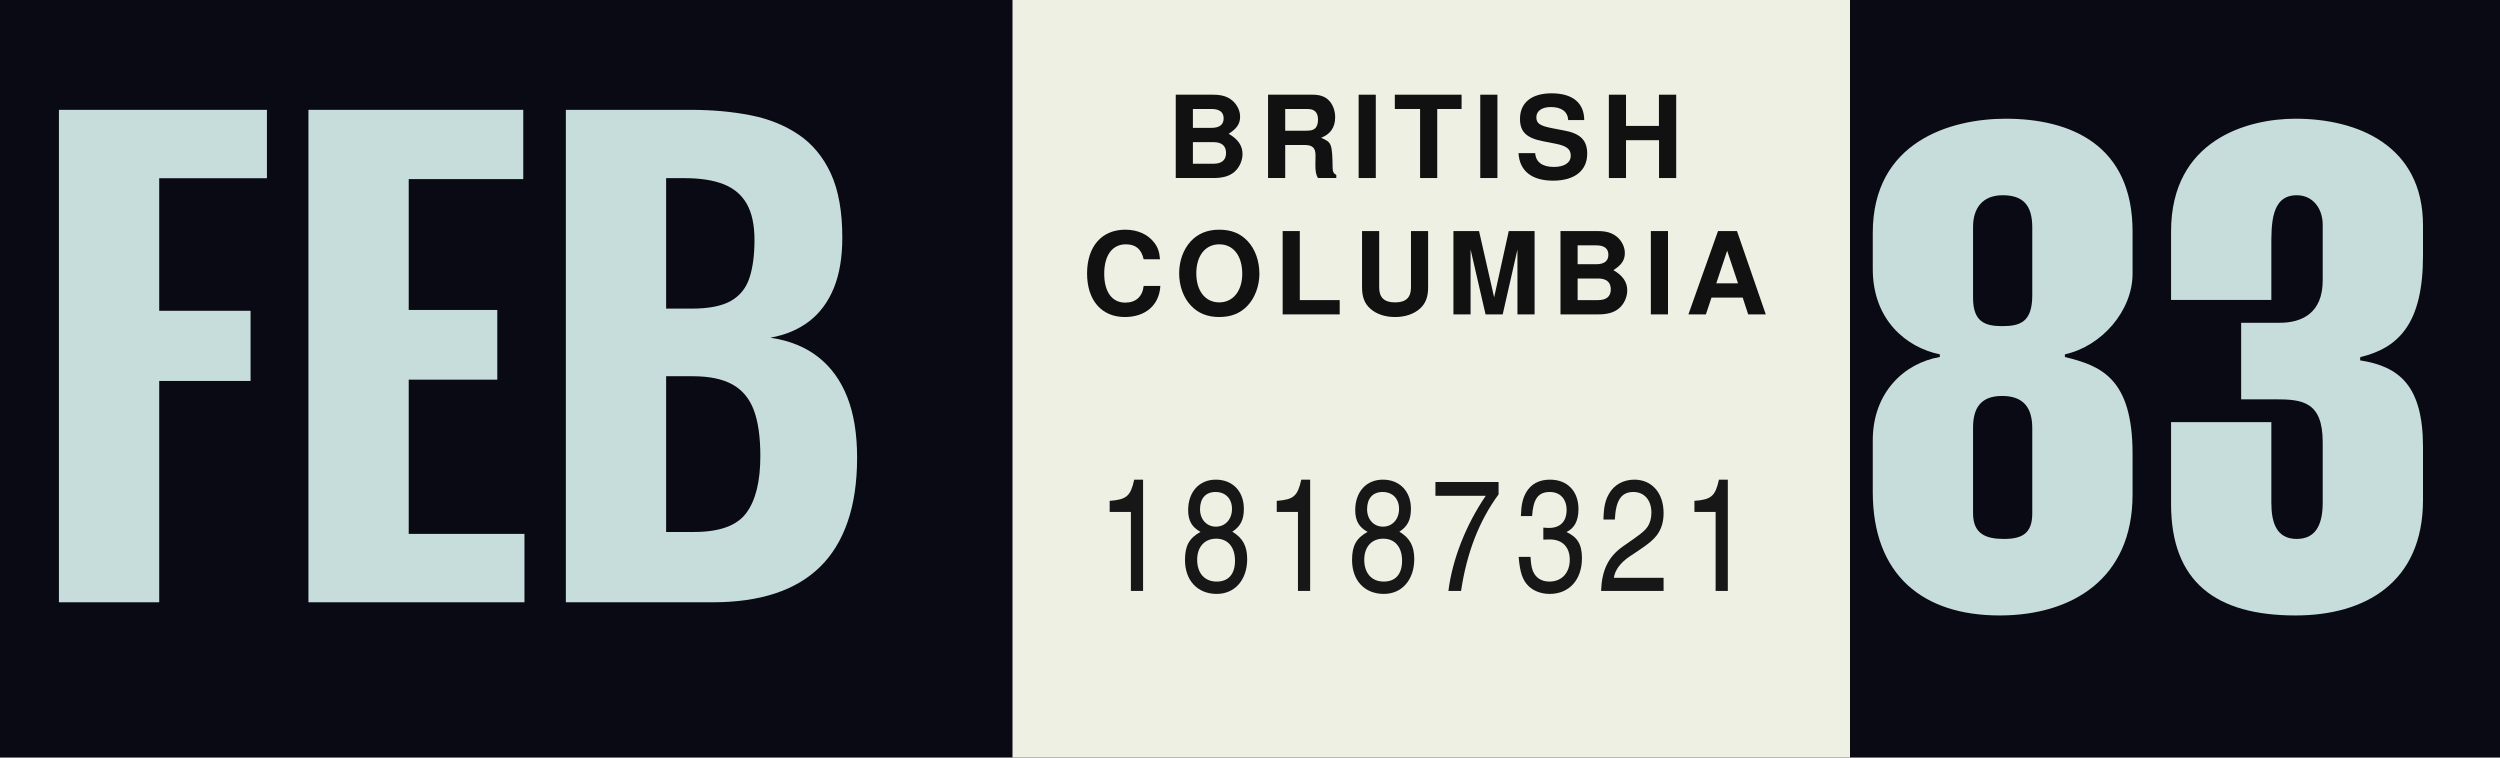
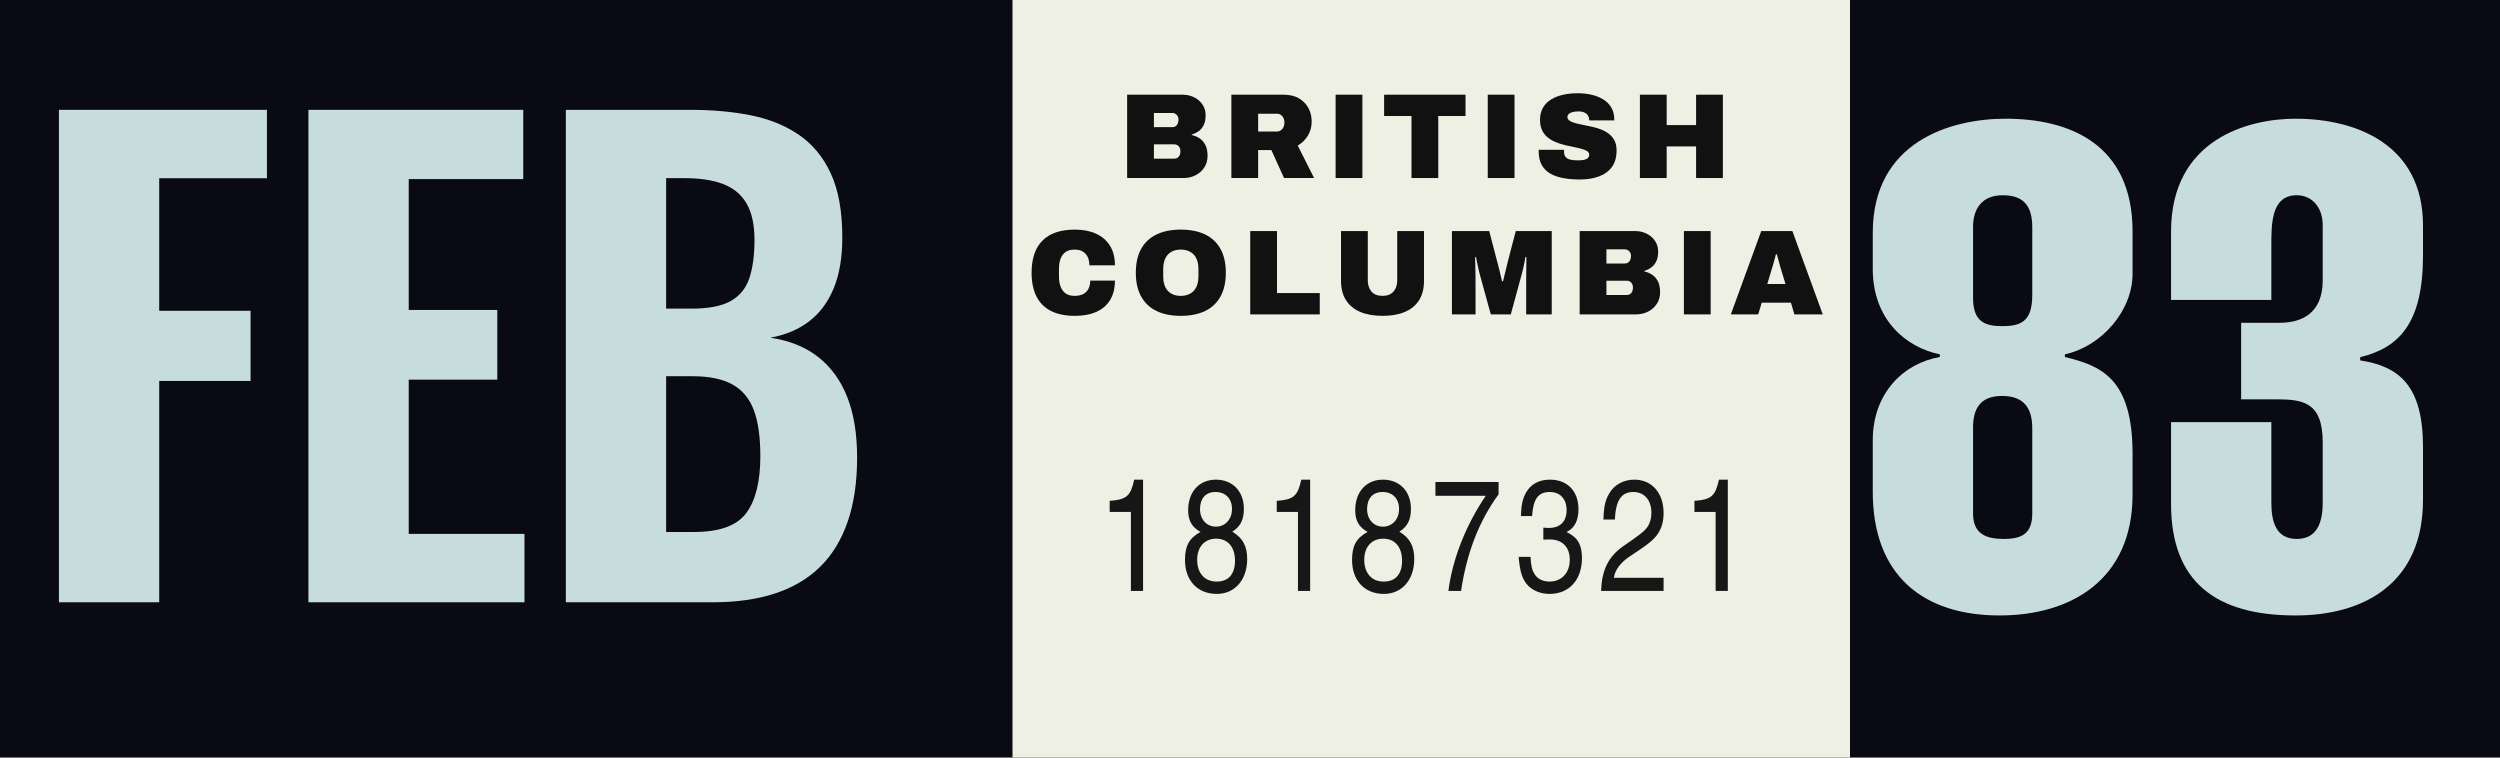
<svg xmlns="http://www.w3.org/2000/svg" viewBox="0 0 330 100" width="330" height="100">
  <g data-role="renewal-decal" data-accuracy="photograph-reviewed reconstruction; font and colour approximate" data-printing-system="split-panel" data-typography-review="1983" data-font-evidence="visual candidates; historical font identity unconfirmed" data-placement="rear">
    <rect x="0" y="0" width="330" height="100" fill="#0a0a15" />
    <rect x="133.65" y="0" width="110.55" height="100" fill="#eef0e4" data-role="decal-centre" />
    <g data-role="decal-month" data-die="bc-decal-print-oswald-600" data-fit="natural" role="img" aria-label="FEB">
      <g transform="translate(2.913 14.5) scale(0.65)" fill="none" stroke="#c7dddb" stroke-width="0" stroke-linecap="square" stroke-linejoin="round">
        <g transform="translate(0 0)" data-character="F" fill="#c7dddb" stroke="none" fill-rule="evenodd">
          <path d="M7.486 100.0V0.0H49.724V13.887H27.85V40.807H46.403V55.056H27.85V100.0Z" />
        </g>
        <g transform="translate(50.669 0)" data-character="E" fill="#c7dddb" stroke="none" fill-rule="evenodd">
          <path d="M7.486 100.0V0.0H51.11V14.063H27.85V40.639H45.836V54.791H27.85V86.113H51.357V100.0Z" />
        </g>
        <g transform="translate(102.943 0)" data-character="B" fill="#c7dddb" stroke="none" fill-rule="evenodd">
          <path d="M7.486 100.0V0.0H32.879Q39.377 0.0 44.96 1.093Q50.543 2.186 54.751 5.03Q58.959 7.873 61.293 12.918Q63.627 17.962 63.627 25.936Q63.627 32.012 61.889 36.227Q60.151 40.441 56.906 42.937Q53.661 45.432 49.014 46.27Q54.869 47.142 58.767 50.219Q62.665 53.297 64.65 58.371Q66.634 63.446 66.634 70.607Q66.634 78.096 64.715 83.648Q62.797 89.199 59.114 92.805Q55.431 96.412 49.971 98.206Q44.512 100.0 37.36 100.0ZM27.85 85.724H33.54Q41.271 85.724 44.127 81.876Q46.984 78.028 46.984 70.315Q46.984 64.505 45.657 60.974Q44.331 57.444 41.321 55.77Q38.311 54.095 33.207 54.095H27.85ZM27.85 40.368H33.012Q38.258 40.368 41.008 38.799Q43.759 37.229 44.777 34.108Q45.795 30.988 45.795 26.422Q45.795 21.841 44.23 19.095Q42.666 16.348 39.534 15.108Q36.401 13.869 31.572 13.869H27.85Z" />
        </g>
      </g>
    </g>
    <g data-role="decal-year" data-die="bc-decal-print-heavy-year-wide" data-fit="reduced" role="img" aria-label="83">
      <g transform="translate(245.85 16.91) scale(0.6309)" fill="none" stroke="#c7dddb" stroke-width="0" stroke-linecap="square" stroke-linejoin="round">
        <g transform="translate(0 0)" data-character="8" fill="#c7dddb" stroke="none" fill-rule="evenodd">
          <path d="M56.503 68.118C56.503 52.247 49.803 49.719 42.346 47.893V47.331C50.056 45.646 56.503 38.202 56.503 30.478V21.629C56.503 3.371 43.357 -1.966 29.958 -1.966C18.455 -1.966 2.149 2.809 2.149 21.91V29.494C2.149 40.169 9.228 45.927 16.18 47.331V47.893C8.722 49.157 2.149 55.337 2.149 65.309V76.124C2.149 93.539 12.64 101.966 28.694 101.966C43.736 101.966 56.503 94.382 56.503 76.685ZM23.132 62.64C23.132 58.848 24.522 56.039 29.199 56.039C33.75 56.039 35.52 58.567 35.52 62.781V80.618C35.52 84.831 33.371 85.955 29.579 85.955C25.913 85.955 23.132 84.972 23.132 80.618ZM23.132 20.646C23.132 16.854 25.028 14.045 29.326 14.045C33.624 14.045 35.52 16.152 35.52 20.787V34.972C35.52 40.59 32.992 41.433 29.199 41.433C25.534 41.433 23.132 40.449 23.132 35.534Z" />
        </g>
        <g transform="translate(61.652 0)" data-character="3" fill="#c7dddb" stroke="none" fill-rule="evenodd">
          <path d="M2.907 61.517V78.652C2.907 94.944 12.261 101.966 28.947 101.966C43.483 101.966 55.618 95.084 55.618 77.809V66.713C55.618 53.792 50.562 49.86 42.472 48.596V47.753C42.472 48.034 42.472 48.034 42.598 47.893C50.562 45.927 55.618 40.871 55.618 26.685V20.365C55.618 3.652 41.966 -1.966 28.947 -1.966C18.961 -1.966 2.907 2.388 2.907 21.629V35.955H23.89V24.86C23.89 20.225 23.764 14.045 29.199 14.045C32.612 14.045 34.635 16.854 34.635 20.225V31.882C34.635 38.764 30.211 40.73 25.66 40.73H17.57V56.742H24.649C30.337 56.742 34.635 57.163 34.635 65.73V78.371C34.635 82.444 33.497 85.955 29.199 85.955C24.902 85.955 23.89 82.444 23.89 78.371V61.517Z" />
        </g>
      </g>
    </g>
-     <g data-role="decal-legend" data-die="bc-decal-print-normal" data-fit="natural" role="img" aria-label="BRITISH">
-       <g transform="translate(153.962 12.5) scale(0.11)" fill="none" stroke="#111111" stroke-width="0" stroke-linecap="square" stroke-linejoin="round">
+     <g data-role="decal-legend" data-die="bc-decal-print-archivo-900-wdth100" data-fit="natural" role="img" aria-label="BRITISH">
+       <g transform="translate(147.599 12.5) scale(0.11)" fill="none" stroke="#111111" stroke-width="0" stroke-linecap="square" stroke-linejoin="round">
        <g transform="translate(0 0)" data-character="B" fill="#111111" stroke="none" fill-rule="evenodd">
-           <path d="M11.248 100.0H56.241C67.764 100.0 75.446 97.805 81.481 92.73C87.517 87.654 91.358 79.287 91.358 71.193C91.358 61.317 86.145 53.498 74.76 46.914C84.636 40.604 88.477 34.842 88.477 26.337C88.477 19.342 85.048 12.209 79.424 7.27C73.525 2.195 66.529 0.0 55.83 0.0H11.248ZM31.824 17.147H54.184C63.786 17.147 68.724 20.988 68.724 28.395C68.724 35.94 63.786 39.781 54.184 39.781H31.824ZM31.824 56.927H56.379C66.392 56.927 71.605 61.317 71.605 69.959C71.605 78.464 66.392 82.853 56.379 82.853H31.824Z" />
+           <path d="M10.756 100.0V0.0H77.326Q84.884 0.0 91.134 3.125Q97.384 6.25 101.163 11.774Q104.942 17.297 104.942 24.564Q104.942 31.831 102.617 36.483Q100.291 41.134 96.512 43.823Q92.733 46.512 88.227 47.82V48.401Q93.459 49.564 97.747 52.398Q102.035 55.233 104.651 60.32Q107.267 65.407 107.267 73.401Q107.267 81.395 103.343 87.355Q99.419 93.314 92.878 96.657Q86.337 100.0 78.198 100.0ZM42.878 76.744H67.297Q70.64 76.744 72.674 74.418Q74.709 72.093 74.709 67.442Q74.709 65.262 73.764 63.445Q72.82 61.628 71.148 60.611Q69.477 59.593 67.297 59.593H42.878ZM42.878 38.953H64.971Q67.297 38.953 68.895 37.863Q70.494 36.773 71.439 34.738Q72.384 32.703 72.384 29.651Q72.384 26.453 70.203 24.2Q68.023 21.948 64.971 21.948H42.878Z" />
        </g>
-         <g transform="translate(111.04 0)" data-character="R" fill="#111111" stroke="none" fill-rule="evenodd">
-           <path d="M31.55 60.357H55.144C64.06 60.357 67.901 63.923 67.901 72.154V76.269C67.764 78.875 67.764 81.344 67.764 82.853C67.764 92.318 68.313 95.199 70.782 100.0H92.867V96.296C89.712 94.513 88.477 92.455 88.477 88.066C87.929 58.573 87.38 57.202 74.623 51.715C85.871 47.325 91.495 39.232 91.495 27.023C91.495 19.067 88.752 11.797 83.951 6.859C79.424 2.195 73.114 0.0 64.609 0.0H10.974V100.0H31.55ZM31.55 43.21V17.147H56.379C62.277 17.147 64.609 17.695 67.215 19.753C69.684 21.811 70.919 25.24 70.919 29.904C70.919 34.705 69.684 38.546 67.215 40.604C64.883 42.524 62.277 43.21 56.379 43.21Z" />
+         <g transform="translate(125.081 0)" data-character="R" fill="#111111" stroke="none" fill-rule="evenodd">
+           <path d="M10.756 100.0V0.0H73.401Q84.593 0.0 92.078 4.506Q99.564 9.012 103.343 16.279Q107.122 23.547 107.122 31.977Q107.122 41.57 102.616 49.055Q98.11 56.541 90.407 61.047L110.029 100.0H73.983L58.721 66.424H42.878V100.0ZM42.878 44.186H65.407Q69.186 44.186 71.803 41.206Q74.419 38.227 74.419 33.285Q74.419 30.233 73.256 27.907Q72.093 25.581 70.058 24.2Q68.023 22.82 65.407 22.82H42.878Z" />
        </g>
-         <g transform="translate(222.08 0)" data-character="I" fill="#111111" stroke="none" fill-rule="evenodd">
-           <path d="M29.218 0.0H8.642V100.0H29.218Z" />
+         <g transform="translate(250.162 0)" data-character="I" fill="#111111" stroke="none" fill-rule="evenodd">
+           <path d="M10.756 100.0V0.0H42.878V100.0Z" />
        </g>
-         <g transform="translate(272.214 0)" data-character="T" fill="#111111" stroke="none" fill-rule="evenodd">
-           <path d="M52.812 17.147H82.03V0.0H1.92V17.147H32.236V100.0H52.812Z" />
+         <g transform="translate(315.796 0)" data-character="T" fill="#111111" stroke="none" fill-rule="evenodd">
+           <path d="M36.192 100.0V25.581H3.343V0.0H101.017V25.581H68.314V100.0Z" />
        </g>
-         <g transform="translate(368.027 0)" data-character="I" fill="#111111" stroke="none" fill-rule="evenodd">
-           <path d="M29.218 0.0H8.642V100.0H29.218Z" />
+         <g transform="translate(432.738 0)" data-character="I" fill="#111111" stroke="none" fill-rule="evenodd">
+           <path d="M10.756 100.0V0.0H42.878V100.0Z" />
        </g>
-         <g transform="translate(418.161 0)" data-character="S" fill="#111111" stroke="none" fill-rule="evenodd">
-           <path d="M83.265 30.453C83.128 9.739 69.273 -1.646 44.033 -1.646C20.027 -1.646 6.173 9.602 6.173 29.081C6.173 44.582 13.992 52.126 34.294 55.967L48.285 58.711C62.003 61.317 67.078 65.158 67.078 73.251C67.078 81.619 59.396 86.694 46.914 86.694C32.922 86.694 25.103 80.796 24.417 70.096H4.39C5.624 91.495 20.302 103.155 45.816 103.155C71.605 103.155 86.831 91.221 86.831 70.782C86.831 55.007 78.875 46.776 60.357 43.21L44.719 40.192C30.041 37.311 25.789 34.431 25.789 27.16C25.789 19.616 32.373 14.815 43.073 14.815C56.104 14.815 63.374 20.302 64.06 30.453Z" />
+         <g transform="translate(498.372 0)" data-character="S" fill="#111111" stroke="none" fill-rule="evenodd">
+           <path d="M55.669 101.744Q45.349 101.744 36.41 100.218Q27.471 98.692 20.712 94.986Q13.953 91.279 10.101 84.666Q6.25 78.052 6.25 68.023Q6.25 67.733 6.25 67.224Q6.25 66.715 6.395 66.134H36.773Q36.628 66.715 36.628 67.224Q36.628 67.733 36.628 68.169Q36.628 72.529 38.663 74.855Q40.698 77.18 44.404 77.98Q48.11 78.779 52.762 78.779Q54.506 78.779 56.468 78.707Q58.43 78.634 60.247 78.27Q62.064 77.907 63.59 77.18Q65.116 76.453 65.988 75.218Q66.86 73.983 66.86 72.093Q66.86 69.331 64.389 67.733Q61.919 66.134 57.703 64.971Q53.488 63.808 48.255 62.791Q43.023 61.773 37.355 60.392Q31.686 59.012 26.453 56.832Q21.221 54.651 17.006 51.236Q12.791 47.82 10.32 42.66Q7.849 37.5 7.849 30.233Q7.849 21.512 11.482 15.407Q15.116 9.302 21.439 5.523Q27.762 1.744 35.829 0.0Q43.895 -1.744 52.762 -1.744Q61.773 -1.744 69.695 0.073Q77.616 1.89 83.721 5.669Q89.826 9.448 93.314 15.262Q96.802 21.076 96.948 29.07V30.814H66.86V30.233Q66.86 27.616 65.552 25.291Q64.244 22.965 61.41 21.511Q58.576 20.058 53.924 20.058Q49.564 20.058 46.584 20.93Q43.605 21.802 42.151 23.328Q40.698 24.855 40.698 26.599Q40.698 29.36 43.169 31.104Q45.64 32.849 49.855 34.011Q54.07 35.174 59.302 36.192Q64.535 37.209 70.203 38.445Q75.872 39.68 81.105 41.715Q86.337 43.75 90.552 47.02Q94.767 50.291 97.238 55.087Q99.709 59.884 99.709 66.86Q99.709 79.215 93.968 86.918Q88.227 94.622 78.27 98.183Q68.314 101.744 55.669 101.744Z" />
        </g>
-         <g transform="translate(521.656 0)" data-character="H" fill="#111111" stroke="none" fill-rule="evenodd">
-           <path d="M69.547 54.595V100.0H90.123V0.0H69.41V37.449H29.904V0.0H9.328V100.0H29.904V54.595Z" />
+         <g transform="translate(615.314 0)" data-character="H" fill="#111111" stroke="none" fill-rule="evenodd">
+           <path d="M10.756 100.0V0.0H42.878V36.483H78.198V0.0H110.32V100.0H78.198V62.064H42.878V100.0Z" />
        </g>
      </g>
    </g>
-     <g data-role="decal-legend" data-die="bc-decal-print-normal" data-fit="natural" role="img" aria-label="COLUMBIA">
-       <g transform="translate(142.83 30.5) scale(0.11)" fill="none" stroke="#111111" stroke-width="0" stroke-linecap="square" stroke-linejoin="round">
+     <g data-role="decal-legend" data-die="bc-decal-print-archivo-900-wdth100" data-fit="natural" role="img" aria-label="COLUMBIA">
+       <g transform="translate(135.451 30.5) scale(0.11)" fill="none" stroke="#111111" stroke-width="0" stroke-linecap="square" stroke-linejoin="round">
        <g transform="translate(0 0)" data-character="C" fill="#111111" stroke="none" fill-rule="evenodd">
-           <path d="M93.553 33.882C92.867 25.24 91.084 19.753 86.831 14.129C79.15 3.978 66.804 -1.646 51.852 -1.646C23.594 -1.646 6.036 18.519 6.036 50.892C6.036 83.128 23.457 103.155 51.303 103.155C76.269 103.155 92.73 88.752 93.964 65.844H73.937C72.565 78.601 64.609 85.871 51.852 85.871C35.94 85.871 26.612 72.977 26.612 51.166C26.612 29.081 36.351 15.912 52.538 15.912C64.472 15.912 71.193 21.674 73.937 33.882Z" />
+           <path d="M58.43 101.744Q41.424 101.744 29.869 95.93Q18.314 90.116 12.428 78.561Q6.541 67.006 6.541 50.0Q6.541 24.419 19.695 11.338Q32.849 -1.744 58.43 -1.744Q72.965 -1.744 83.793 3.125Q94.622 7.994 100.582 17.587Q106.541 27.18 106.541 41.134H75.872Q75.872 35.32 73.837 31.105Q71.802 26.89 67.951 24.564Q64.099 22.238 58.285 22.238Q51.453 22.238 47.311 25.145Q43.169 28.052 41.279 33.285Q39.39 38.517 39.39 45.349V54.651Q39.39 61.483 41.352 66.715Q43.314 71.948 47.383 74.855Q51.453 77.762 57.994 77.762Q64.39 77.762 68.532 75.582Q72.674 73.401 74.782 69.258Q76.89 65.116 76.89 59.448H106.541Q106.541 73.11 100.872 82.558Q95.203 92.006 84.447 96.875Q73.692 101.744 58.43 101.744Z" />
        </g>
-         <g transform="translate(111.04 0)" data-character="O" fill="#111111" stroke="none" fill-rule="evenodd">
-           <path d="M53.498 -1.646C39.506 -1.646 27.984 3.018 19.479 12.209C10.562 21.811 5.487 35.802 5.487 50.754C5.487 65.706 10.562 79.835 19.479 89.3C28.121 98.628 39.369 103.155 53.635 103.155C67.901 103.155 79.15 98.628 87.791 89.3C96.433 80.11 101.783 65.569 101.783 51.44C101.783 35.802 96.708 21.674 87.791 12.209C79.012 2.743 68.038 -1.646 53.498 -1.646ZM53.635 15.912C70.508 15.912 81.207 29.63 81.207 51.303C81.207 71.879 70.096 85.597 53.635 85.597C36.9 85.597 26.063 71.879 26.063 50.754C26.063 29.63 36.9 15.912 53.635 15.912Z" />
+         <g transform="translate(125.081 0)" data-character="O" fill="#111111" stroke="none" fill-rule="evenodd">
+           <path d="M60.465 101.744Q43.459 101.744 31.395 95.93Q19.331 90.116 12.936 78.561Q6.541 67.006 6.541 50.0Q6.541 32.849 12.936 21.366Q19.331 9.884 31.395 4.07Q43.459 -1.744 60.465 -1.744Q77.616 -1.744 89.68 4.07Q101.744 9.884 108.139 21.366Q114.535 32.849 114.535 50.0Q114.535 67.006 108.139 78.561Q101.744 90.116 89.68 95.93Q77.616 101.744 60.465 101.744ZM60.465 77.762Q65.698 77.762 69.695 76.09Q73.692 74.419 76.381 71.367Q79.07 68.314 80.378 64.026Q81.686 59.738 81.686 54.651V45.349Q81.686 40.262 80.378 35.974Q79.07 31.686 76.381 28.633Q73.692 25.581 69.695 23.91Q65.698 22.238 60.465 22.238Q55.233 22.238 51.236 23.91Q47.238 25.581 44.622 28.633Q42.006 31.686 40.698 35.974Q39.39 40.262 39.39 45.349V54.651Q39.39 59.738 40.698 64.026Q42.006 68.314 44.622 71.367Q47.238 74.419 51.236 76.09Q55.233 77.762 60.465 77.762Z" />
        </g>
-         <g transform="translate(229.762 0)" data-character="L" fill="#111111" stroke="none" fill-rule="evenodd">
-           <path d="M31.55 0.0H10.974V100.0H79.424V82.853H31.55Z" />
+         <g transform="translate(258.157 0)" data-character="L" fill="#111111" stroke="none" fill-rule="evenodd">
+           <path d="M10.756 100.0V0.0H42.878V74.419H94.186V100.0Z" />
        </g>
-         <g transform="translate(325.575 0)" data-character="U" fill="#111111" stroke="none" fill-rule="evenodd">
-           <path d="M69.136 0.0V67.764C69.136 79.835 62.963 85.597 50.069 85.597C37.174 85.597 31.001 79.835 31.001 67.764V0.0H10.425V67.764C10.425 79.012 13.443 86.968 20.165 93.004C27.435 99.588 37.997 103.155 50.069 103.155C62.14 103.155 72.702 99.588 79.973 93.004C86.694 86.968 89.712 79.012 89.712 67.764V0.0Z" />
+         <g transform="translate(367.105 0)" data-character="U" fill="#111111" stroke="none" fill-rule="evenodd">
+           <path d="M60.61 101.744Q44.913 101.744 33.793 97.02Q22.674 92.297 16.715 82.922Q10.756 73.547 10.756 59.738V0.0H42.878V59.302Q42.878 67.297 47.239 72.529Q51.599 77.762 60.465 77.762Q69.331 77.762 73.764 72.529Q78.198 67.297 78.198 59.302V0.0H110.32V59.738Q110.32 73.547 104.433 82.922Q98.547 92.297 87.428 97.02Q76.308 101.744 60.61 101.744Z" />
        </g>
-         <g transform="translate(436.615 0)" data-character="M" fill="#111111" stroke="none" fill-rule="evenodd">
-           <path d="M29.63 22.085 47.599 100.0H68.176L85.871 22.085V100.0H106.447V0.0H75.446L57.888 79.561L39.781 0.0H9.053V100.0H29.63Z" />
+         <g transform="translate(500.181 0)" data-character="M" fill="#111111" stroke="none" fill-rule="evenodd">
+           <path d="M10.756 100.0V0.0H55.523L64.68 35.174Q65.262 37.064 66.352 41.424Q67.442 45.785 68.677 50.872Q69.913 55.959 70.93 60.32H72.093Q72.82 57.122 73.91 52.689Q75.0 48.256 76.163 43.605Q77.326 38.953 78.198 35.174L87.355 0.0H130.523V100.0H99.855V63.953Q99.855 58.14 99.928 51.962Q100.0 45.785 100.072 40.261Q100.145 34.738 100.145 31.105H98.983Q98.547 34.012 97.748 37.936Q96.948 41.86 96.076 45.712Q95.203 49.564 94.331 52.471L81.395 100.0H57.413L44.331 52.471Q43.605 49.564 42.66 45.712Q41.715 41.86 40.989 37.936Q40.262 34.012 39.68 31.25H38.517Q38.663 34.884 38.808 40.407Q38.953 45.93 39.026 52.035Q39.099 58.14 39.099 63.953V100.0Z" />
        </g>
-         <g transform="translate(562.881 0)" data-character="B" fill="#111111" stroke="none" fill-rule="evenodd">
-           <path d="M11.248 100.0H56.241C67.764 100.0 75.446 97.805 81.481 92.73C87.517 87.654 91.358 79.287 91.358 71.193C91.358 61.317 86.145 53.498 74.76 46.914C84.636 40.604 88.477 34.842 88.477 26.337C88.477 19.342 85.048 12.209 79.424 7.27C73.525 2.195 66.529 0.0 55.83 0.0H11.248ZM31.824 17.147H54.184C63.786 17.147 68.724 20.988 68.724 28.395C68.724 35.94 63.786 39.781 54.184 39.781H31.824ZM31.824 56.927H56.379C66.392 56.927 71.605 61.317 71.605 69.959C71.605 78.464 66.392 82.853 56.379 82.853H31.824Z" />
+         <g transform="translate(653.46 0)" data-character="B" fill="#111111" stroke="none" fill-rule="evenodd">
+           <path d="M10.756 100.0V0.0H77.326Q84.884 0.0 91.134 3.125Q97.384 6.25 101.163 11.774Q104.942 17.297 104.942 24.564Q104.942 31.831 102.617 36.483Q100.291 41.134 96.512 43.823Q92.733 46.512 88.227 47.82V48.401Q93.459 49.564 97.747 52.398Q102.035 55.233 104.651 60.32Q107.267 65.407 107.267 73.401Q107.267 81.395 103.343 87.355Q99.419 93.314 92.878 96.657Q86.337 100.0 78.198 100.0ZM42.878 76.744H67.297Q70.64 76.744 72.674 74.418Q74.709 72.093 74.709 67.442Q74.709 65.262 73.764 63.445Q72.82 61.628 71.148 60.611Q69.477 59.593 67.297 59.593H42.878ZM42.878 38.953H64.971Q67.297 38.953 68.895 37.863Q70.494 36.773 71.439 34.738Q72.384 32.703 72.384 29.651Q72.384 26.453 70.203 24.2Q68.023 21.948 64.971 21.948H42.878Z" />
        </g>
-         <g transform="translate(673.921 0)" data-character="I" fill="#111111" stroke="none" fill-rule="evenodd">
-           <path d="M29.218 0.0H8.642V100.0H29.218Z" />
+         <g transform="translate(778.541 0)" data-character="I" fill="#111111" stroke="none" fill-rule="evenodd">
+           <path d="M10.756 100.0V0.0H42.878V100.0Z" />
        </g>
-         <g transform="translate(724.055 0)" data-character="A" fill="#111111" stroke="none" fill-rule="evenodd">
-           <path d="M68.724 79.835 75.309 100.0H96.433L61.866 0.0H39.095L3.567 100.0H24.554L31.276 79.835ZM63.1 62.689H37.037L50.069 23.594Z" />
+         <g transform="translate(844.175 0)" data-character="A" fill="#111111" stroke="none" fill-rule="evenodd">
+           <path d="M1.453 100.0 37.936 0.0H75.291L111.773 100.0H77.762L73.547 85.901H38.517L34.302 100.0ZM45.203 63.517H67.006L62.209 47.529Q61.628 45.785 60.901 43.314Q60.174 40.843 59.447 38.082Q58.721 35.32 57.994 32.631Q57.267 29.942 56.686 27.907H55.523Q54.942 30.523 53.997 33.866Q53.052 37.209 52.035 40.77Q51.017 44.331 50.0 47.529Z" />
        </g>
      </g>
    </g>
    <g data-role="decal-serial" data-die="bc-decal-print-control" data-fit="natural" role="img" aria-label="18187321">
      <g transform="translate(144.744 63) scale(0.15)" fill="none" stroke="#171717" stroke-width="0" stroke-linecap="square" stroke-linejoin="round">
        <g transform="translate(0 0)" data-character="1" fill="#171717" stroke="none" fill-rule="evenodd">
          <path d="M40.947 2.089H33.148C29.944 16.574 26.462 19.638 11.56 20.752V30.501H30.223V100.0H40.947Z" />
        </g>
        <g transform="translate(73.51 0)" data-character="8" fill="#171717" stroke="none" fill-rule="evenodd">
          <path d="M17.967 48.05C7.939 53.621 4.318 60.306 4.318 72.841C4.318 90.808 15.32 102.646 32.312 102.646C48.189 102.646 59.053 90.251 59.053 72.006C59.053 60.585 55.153 53.343 45.961 47.911C53.203 43.175 56.128 37.465 56.128 27.716C56.128 12.396 46.24 2.089 31.476 2.089C16.852 2.089 7.103 12.813 7.103 28.969C7.103 38.162 10.446 44.011 17.967 48.05ZM31.755 54.039C42.061 54.039 48.329 61.421 48.329 73.398C48.329 85.237 42.618 91.783 32.173 91.783C21.588 91.783 15.042 84.401 15.042 72.563C15.042 61.281 21.588 54.039 31.755 54.039ZM31.198 12.953C39.972 12.953 45.682 18.802 45.682 27.855C45.682 36.908 39.833 43.454 31.476 43.454C23.398 43.454 17.549 37.047 17.549 28.134C17.549 18.524 22.563 12.953 31.198 12.953Z" />
        </g>
        <g transform="translate(147.02 0)" data-character="1" fill="#171717" stroke="none" fill-rule="evenodd">
          <path d="M40.947 2.089H33.148C29.944 16.574 26.462 19.638 11.56 20.752V30.501H30.223V100.0H40.947Z" />
        </g>
        <g transform="translate(220.53 0)" data-character="8" fill="#171717" stroke="none" fill-rule="evenodd">
          <path d="M17.967 48.05C7.939 53.621 4.318 60.306 4.318 72.841C4.318 90.808 15.32 102.646 32.312 102.646C48.189 102.646 59.053 90.251 59.053 72.006C59.053 60.585 55.153 53.343 45.961 47.911C53.203 43.175 56.128 37.465 56.128 27.716C56.128 12.396 46.24 2.089 31.476 2.089C16.852 2.089 7.103 12.813 7.103 28.969C7.103 38.162 10.446 44.011 17.967 48.05ZM31.755 54.039C42.061 54.039 48.329 61.421 48.329 73.398C48.329 85.237 42.618 91.783 32.173 91.783C21.588 91.783 15.042 84.401 15.042 72.563C15.042 61.281 21.588 54.039 31.755 54.039ZM31.198 12.953C39.972 12.953 45.682 18.802 45.682 27.855C45.682 36.908 39.833 43.454 31.476 43.454C23.398 43.454 17.549 37.047 17.549 28.134C17.549 18.524 22.563 12.953 31.198 12.953Z" />
        </g>
        <g transform="translate(294.04 0)" data-character="7" fill="#171717" stroke="none" fill-rule="evenodd">
          <path d="M4.178 16.295H48.468C30.919 42.061 19.081 72.284 15.599 100.0H26.741C31.755 66.295 42.758 38.162 59.749 15.042V4.178H4.178Z" />
        </g>
        <g transform="translate(367.55 0)" data-character="3" fill="#171717" stroke="none" fill-rule="evenodd">
          <path d="M25.627 54.875C27.437 54.875 27.994 54.875 30.084 54.735H31.476C42.34 54.735 48.886 61.421 48.886 72.563C48.886 84.123 41.783 91.783 31.058 91.783C25.07 91.783 20.474 89.415 17.688 84.958C15.599 81.476 14.763 77.855 14.345 70.056H3.9C5.014 83.565 7.242 90.39 12.535 95.682C17.131 100.139 23.816 102.646 31.198 102.646C48.329 102.646 59.61 90.251 59.61 71.17C59.61 59.192 55.71 52.646 45.961 48.189C53.064 44.847 56.546 38.162 56.546 27.994C56.546 12.256 46.797 2.089 31.476 2.089C22.006 2.089 14.763 5.85 10.446 13.37C7.382 18.942 6.267 23.955 5.85 34.123H15.738C16.713 18.942 21.17 12.953 31.337 12.953C40.39 12.953 46.1 19.081 46.1 28.83C46.1 38.858 40.529 44.568 30.641 44.568C29.387 44.568 28.412 44.568 25.627 44.29Z" />
        </g>
        <g transform="translate(441.06 0)" data-character="2" fill="#171717" stroke="none" fill-rule="evenodd">
          <path d="M15.042 37.187C15.877 20.195 20.752 12.953 31.337 12.953C40.947 12.953 47.214 20.056 47.214 31.198C47.214 36.212 45.961 40.529 43.593 43.872C41.783 46.518 39.136 48.886 32.451 53.621L21.727 61.142C9.192 70.195 3.621 81.755 2.925 100.0H57.939V88.44H14.206C15.042 81.755 20.056 75.07 28.134 69.638L36.49 64.067C45.265 58.217 49.164 54.735 52.228 50.696C56.128 45.265 57.939 39.136 57.939 31.476C57.939 13.788 47.632 2.089 32.173 2.089C22.563 2.089 14.345 6.685 10.028 14.345C6.546 20.334 5.292 25.905 5.014 37.187Z" />
        </g>
        <g transform="translate(514.57 0)" data-character="1" fill="#171717" stroke="none" fill-rule="evenodd">
          <path d="M40.947 2.089H33.148C29.944 16.574 26.462 19.638 11.56 20.752V30.501H30.223V100.0H40.947Z" />
        </g>
      </g>
    </g>
  </g>
</svg>
